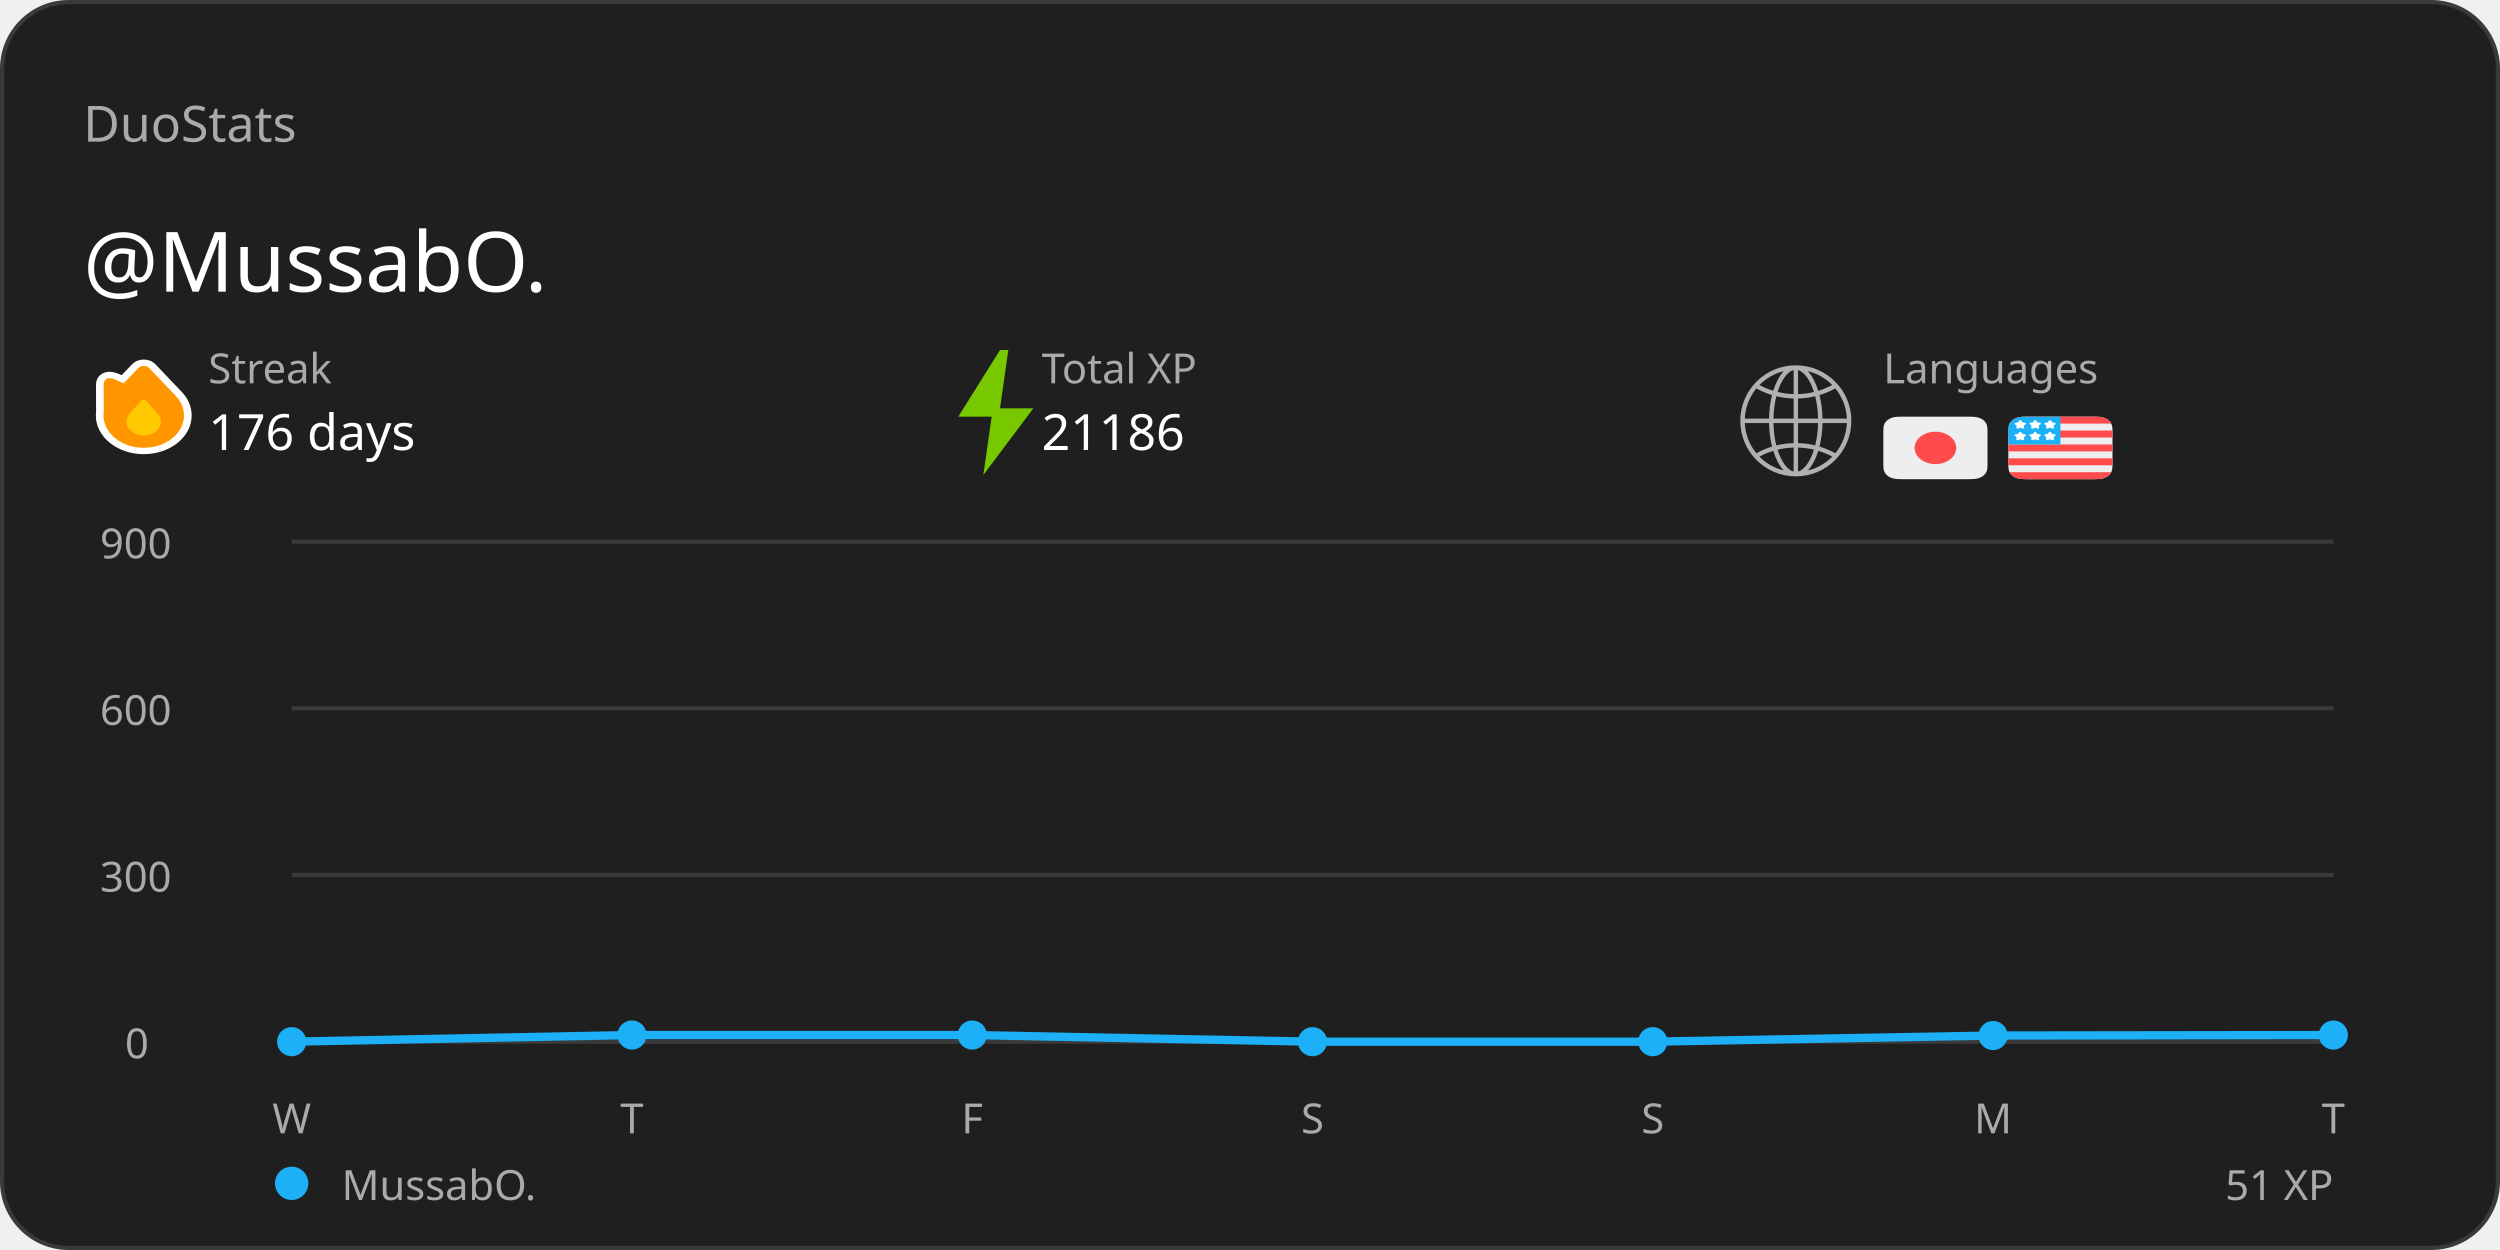
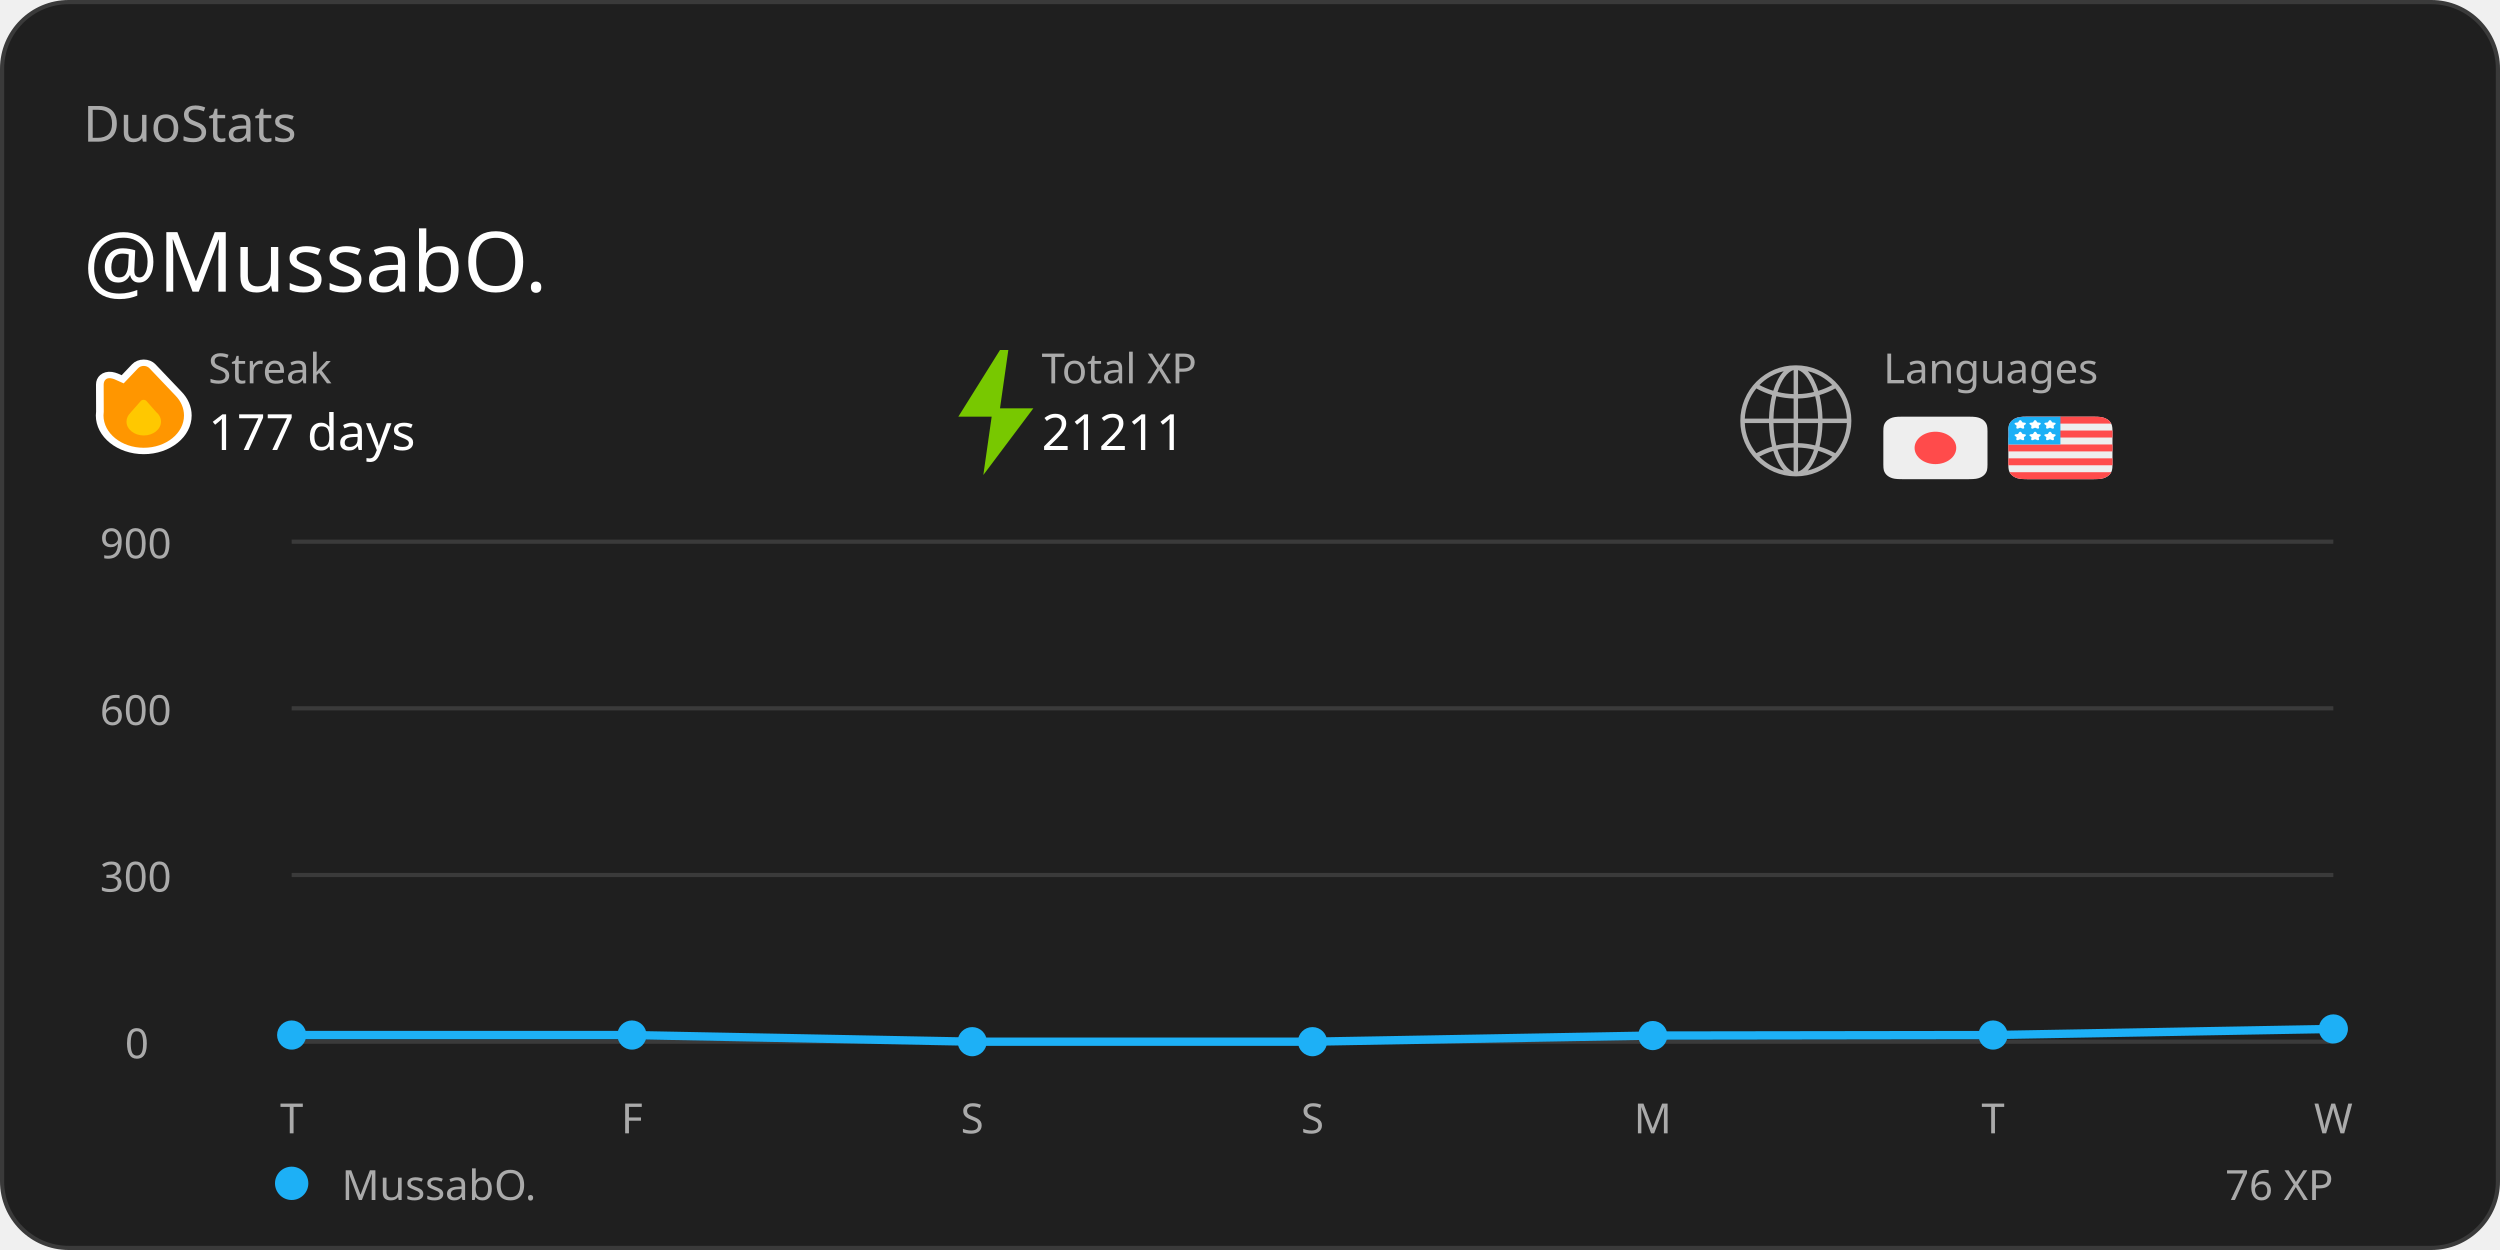
<svg xmlns="http://www.w3.org/2000/svg" width="600" height="300" viewBox="0 0 600 300">
  <rect x="0.5" y="0.5" width="599" height="299" rx="16" fill="#1F1F1F" stroke="#3A3A3A" />
  <text x="20" y="34" fill="#AAAAAA" font-size="12" font-family="DIN Round Pro, system-ui, sans-serif">DuoStats</text>
  <text x="20" y="70" fill="#FFFFFF" font-size="20" font-family="DIN Round Pro, system-ui, sans-serif">@MussabO.</text>
  <g transform="translate(23, 86) scale(0.92, 0.7666667)">
    <g id="Page-1" stroke="none" stroke-width="1" fill="none" fill-rule="evenodd">
      <g id="streak" transform="translate(1, 1)" fill-rule="nonzero">
        <g id="Group" fill="#FF9600" stroke="#FFFFFF" stroke-width="2">
          <path d="M0.068,15.675 L0.044,7.216 C0.039,5.334 1.25,3.942 3.056,4.246 C3.413,4.306 3.998,4.491 4.306,4.656 L5.997,5.561 L9.247,1.464 C9.793,0.776 10.622,0.376 11.5,0.376 C12.378,0.376 13.207,0.776 13.753,1.464 L20.523,10 C22.123,11.939 22.999,14.375 23,16.889 C23,23.034 17.843,28 11.5,28 C5.157,28 0,23.034 0,16.889 C0,16.481 0.023,16.076 0.068,15.675 Z" id="Path" />
        </g>
        <g id="Group" transform="translate(7, 11)" fill="#FFC800">
          <path d="M1.012,5.077 C1.026,5.04 1.046,5.005 1.069,4.973 L3.719,1.364 C3.893,1.127 4.17,0.987 4.464,0.987 C4.758,0.987 5.035,1.127 5.209,1.364 L7.732,4.8 C8.541,5.595 8.998,6.681 9,7.815 C9,10.208 6.985,12.148 4.5,12.148 C2.015,12.148 0,10.208 0,7.815 C0,6.776 0.38,5.823 1.012,5.077 L1.012,5.077 Z" id="Path" />
        </g>
      </g>
    </g>
  </g>
  <text x="50" y="92" fill="#AAAAAA" font-size="10" font-family="DIN Round Pro, system-ui, sans-serif">Streak</text>
-   <text x="50" y="108" fill="#FFFFFF" font-size="12" font-family="DIN Round Pro, system-ui, sans-serif">176 days</text>
+   <text x="50" y="108" fill="#FFFFFF" font-size="12" font-family="DIN Round Pro, system-ui, sans-serif">177 days</text>
  <path d="M240 84 230 100h8l-2 14 12-16h-8l2-14z" fill="#78C800" />
  <text x="250" y="92" fill="#AAAAAA" font-size="10" font-family="DIN Round Pro, system-ui, sans-serif">Total XP</text>
-   <text x="250" y="108" fill="#FFFFFF" font-size="12" font-family="DIN Round Pro, system-ui, sans-serif">21186</text>
+   <text x="250" y="108" fill="#FFFFFF" font-size="12" font-family="DIN Round Pro, system-ui, sans-serif">21211</text>
  <g transform="translate(415, 85) scale(1.0, 1.0)">
    <g id="SVGRepo_bgCarrier" stroke-width="0" />
    <g id="SVGRepo_tracerCarrier" stroke-linecap="round" stroke-linejoin="round" />
    <g id="SVGRepo_iconCarrier">
      <g id="icomoon-ignore"> </g>
      <path d="M16 2.672c-0.004 0-0.007 0-0.011 0-0.002 0-0.003 0-0.005 0-0.005 0-0.010 0.001-0.016 0.001-7.347 0.017-13.296 5.977-13.296 13.327 0 7.348 5.949 13.309 13.296 13.327 0.005 0 0.010 0.001 0.016 0.001 0.002 0 0.004 0 0.005 0 0.004 0 0.008 0 0.011 0 7.36 0 13.328-5.968 13.328-13.328s-5.968-13.328-13.328-13.328zM16.533 10.648c1.413-0.039 2.788-0.225 4.112-0.548 0.399 1.571 0.647 3.382 0.686 5.367h-4.798v-4.819zM16.533 9.582v-5.759c1.437 0.398 2.893 2.314 3.821 5.252-1.231 0.297-2.509 0.47-3.821 0.507zM15.467 3.81v5.772c-1.323-0.037-2.611-0.213-3.852-0.515 0.936-2.956 2.405-4.879 3.852-5.256zM15.467 10.647v4.82h-4.831c0.039-1.988 0.287-3.801 0.687-5.373 1.334 0.326 2.72 0.515 4.144 0.553zM9.563 15.467h-5.811c0.118-2.741 1.139-5.252 2.773-7.241 1.187 0.654 2.446 1.189 3.766 1.589-0.431 1.7-0.689 3.617-0.728 5.652zM9.563 16.533c0.039 2.034 0.297 3.951 0.728 5.651-1.319 0.401-2.579 0.936-3.766 1.59-1.635-1.989-2.656-4.5-2.773-7.241h5.811zM10.636 16.533h4.831v4.814c-1.424 0.038-2.81 0.228-4.145 0.555-0.399-1.571-0.647-3.383-0.686-5.369zM15.467 22.412v5.778c-1.448-0.378-2.919-2.303-3.854-5.263 1.241-0.302 2.53-0.478 3.854-0.515zM16.533 28.178v-5.765c1.313 0.038 2.591 0.211 3.822 0.508-0.928 2.941-2.384 4.86-3.822 5.257zM16.533 21.347v-4.814h4.798c-0.039 1.983-0.286 3.791-0.684 5.361-1.325-0.323-2.7-0.51-4.113-0.548zM22.404 16.533h5.845c-0.118 2.741-1.138 5.251-2.773 7.24-1.197-0.658-2.467-1.197-3.797-1.599 0.43-1.698 0.687-3.611 0.726-5.64zM22.404 15.467c-0.039-2.033-0.297-3.946-0.727-5.646 1.33-0.402 2.599-0.94 3.795-1.598 1.636 1.989 2.658 4.501 2.776 7.244h-5.845zM24.738 7.409c-1.061 0.564-2.18 1.031-3.35 1.385-0.623-2.005-1.498-3.642-2.533-4.717 2.27 0.545 4.297 1.719 5.883 3.332zM13.103 4.087c-1.029 1.073-1.9 2.702-2.521 4.697-1.158-0.353-2.268-0.815-3.319-1.375 1.575-1.602 3.587-2.774 5.84-3.322zM7.259 24.587c1.052-0.561 2.163-1.024 3.322-1.377 0.621 1.997 1.492 3.629 2.522 4.702-2.255-0.549-4.268-1.721-5.844-3.326zM18.855 27.922c1.036-1.075 1.911-2.712 2.535-4.721 1.17 0.355 2.29 0.82 3.351 1.387-1.586 1.614-3.614 2.791-5.886 3.334z" fill="#b0b0b0"> </path>
    </g>
  </g>
  <text x="452" y="92" fill="#AAAAAA" font-size="10" font-family="DIN Round Pro, system-ui, sans-serif">Languages</text>
  <g transform="translate(452, 100) scale(0.3571429, 0.2777778)">
    <g clip-path="url(#clip0_129_1008)">
      <path fill-rule="evenodd" clip-rule="evenodd" d="M12.563 0H57.437C61.805 0 63.389 0.455 64.987 1.309C66.584 2.163 67.837 3.416 68.691 5.013C69.545 6.61 70 8.195 70 12.563V41.437C70 45.805 69.545 47.389 68.691 48.986C67.837 50.584 66.584 51.837 64.987 52.691C63.389 53.545 61.805 54 57.437 54H12.563C8.195 54 6.61 53.545 5.013 52.691C3.416 51.837 2.163 50.584 1.309 48.986C0.455 47.389 0 45.805 0 41.437V12.563C0 8.195 0.455 6.61 1.309 5.013C2.163 3.416 3.416 2.163 5.013 1.309C6.61 0.455 8.195 0 12.563 0Z" fill="#EEEEEE" />
      <path d="M35 41C42.732 41 49 34.732 49 27C49 19.268 42.732 13 35 13C27.268 13 21 19.268 21 27C21 34.732 27.268 41 35 41Z" fill="#FF4B4B" />
    </g>
    <defs>
      <clipPath id="clip0_129_1008">
        <rect width="70" height="54" fill="white" />
      </clipPath>
    </defs>
  </g>
  <g transform="translate(482, 100) scale(0.3571429, 0.2777778)">
    <g clip-path="url(#clip0_129_593)">
      <path fill-rule="evenodd" clip-rule="evenodd" d="M12.563 0H57.437C61.805 0 63.389 0.455 64.987 1.309C66.584 2.163 67.837 3.416 68.691 5.013C69.545 6.61 70 8.195 70 12.563V41.437C70 45.805 69.545 47.389 68.691 48.986C67.837 50.584 66.584 51.837 64.987 52.691C63.389 53.545 61.805 54 57.437 54H12.563C8.195 54 6.61 53.545 5.013 52.691C3.416 51.837 2.163 50.584 1.309 48.986C0.455 47.389 0 45.805 0 41.437V12.563C0 8.195 0.455 6.61 1.309 5.013C2.163 3.416 3.416 2.163 5.013 1.309C6.61 0.455 8.195 0 12.563 0Z" fill="#EEEEEE" />
      <path fill-rule="evenodd" clip-rule="evenodd" d="M12.563 0H57.437C61.805 0 63.389 0.455 64.987 1.309C66.584 2.163 67.837 3.416 68.691 5.013C68.863 5.335 69.019 5.656 69.158 6H0.842C0.981 5.656 1.137 5.335 1.309 5.013C2.163 3.416 3.416 2.163 5.013 1.309C6.61 0.455 8.195 0 12.563 0Z" fill="#FF4B4B" />
      <path fill-rule="evenodd" clip-rule="evenodd" d="M69.997 12C69.999 12.182 70 12.37 70 12.563V18H0V12.563C0 12.37 0.001 12.182 0.003 12H69.997Z" fill="#FF4B4B" />
      <path fill-rule="evenodd" clip-rule="evenodd" d="M70 24V30H0V24H70Z" fill="#FF4B4B" />
      <path fill-rule="evenodd" clip-rule="evenodd" d="M70 41.437C70 41.63 69.999 41.818 69.997 42H0.003C0.001 41.818 0 41.63 0 41.437V36H70V41.437Z" fill="#FF4B4B" />
      <path fill-rule="evenodd" clip-rule="evenodd" d="M69.158 48C69.019 48.344 68.863 48.665 68.691 48.986C67.837 50.584 66.584 51.837 64.987 52.691C63.389 53.545 61.805 54 57.437 54H12.563C8.195 54 6.61 53.545 5.013 52.691C3.416 51.837 2.163 50.584 1.309 48.986C1.137 48.665 0.981 48.344 0.842 48H69.158Z" fill="#FF4B4B" />
      <path fill-rule="evenodd" clip-rule="evenodd" d="M12.563 0H35V24H0V12.563C0 8.195 0.455 6.61 1.309 5.013C2.163 3.416 3.416 2.163 5.013 1.309C6.61 0.455 8.195 0 12.563 0Z" fill="#1CB0F6" />
      <path d="M27.806 9.602L26.531 10.273C26.13 10.483 25.635 10.329 25.424 9.929C25.341 9.769 25.312 9.586 25.342 9.409L25.586 7.988C25.609 7.853 25.564 7.715 25.466 7.62L24.434 6.614C24.11 6.298 24.103 5.779 24.419 5.455C24.545 5.326 24.71 5.242 24.888 5.216L26.314 5.009C26.45 4.989 26.567 4.904 26.628 4.781L27.266 3.489C27.466 3.083 27.957 2.916 28.363 3.117C28.525 3.196 28.655 3.327 28.735 3.489L29.373 4.781C29.434 4.904 29.551 4.989 29.687 5.009L31.113 5.216C31.561 5.281 31.871 5.697 31.806 6.145C31.78 6.323 31.696 6.488 31.567 6.614L30.535 7.62C30.437 7.715 30.392 7.853 30.415 7.988L30.659 9.409C30.735 9.855 30.436 10.278 29.99 10.355C29.812 10.385 29.629 10.356 29.47 10.273L28.194 9.602C28.073 9.538 27.928 9.538 27.806 9.602Z" fill="white" />
      <path d="M27.806 19.602L26.531 20.273C26.13 20.483 25.635 20.329 25.424 19.929C25.341 19.769 25.312 19.587 25.342 19.409L25.586 17.988C25.609 17.853 25.564 17.715 25.466 17.62L24.434 16.614C24.11 16.298 24.103 15.779 24.419 15.455C24.545 15.326 24.71 15.242 24.888 15.216L26.314 15.009C26.45 14.989 26.567 14.904 26.628 14.781L27.266 13.489C27.466 13.083 27.957 12.916 28.363 13.117C28.525 13.196 28.655 13.327 28.735 13.489L29.373 14.781C29.434 14.904 29.551 14.989 29.687 15.009L31.113 15.216C31.561 15.281 31.871 15.697 31.806 16.145C31.78 16.323 31.696 16.488 31.567 16.614L30.535 17.62C30.437 17.715 30.392 17.853 30.415 17.988L30.659 19.409C30.735 19.855 30.436 20.278 29.99 20.355C29.812 20.385 29.629 20.356 29.47 20.273L28.194 19.602C28.073 19.538 27.928 19.538 27.806 19.602Z" fill="white" />
      <path d="M17.806 9.602L16.531 10.273C16.13 10.483 15.635 10.329 15.425 9.929C15.341 9.769 15.312 9.586 15.342 9.409L15.586 7.988C15.609 7.853 15.564 7.715 15.466 7.62L14.434 6.614C14.11 6.298 14.103 5.779 14.419 5.455C14.545 5.326 14.71 5.242 14.888 5.216L16.314 5.009C16.45 4.989 16.567 4.904 16.628 4.781L17.266 3.489C17.466 3.083 17.957 2.916 18.363 3.117C18.525 3.196 18.655 3.327 18.735 3.489L19.373 4.781C19.434 4.904 19.551 4.989 19.687 5.009L21.113 5.216C21.561 5.281 21.871 5.697 21.806 6.145C21.78 6.323 21.696 6.488 21.567 6.614L20.535 7.62C20.437 7.715 20.392 7.853 20.415 7.988L20.659 9.409C20.735 9.855 20.436 10.278 19.99 10.355C19.812 10.385 19.629 10.356 19.47 10.273L18.194 9.602C18.073 9.538 17.928 9.538 17.806 9.602Z" fill="white" />
      <path d="M17.806 19.602L16.531 20.273C16.13 20.483 15.635 20.329 15.425 19.929C15.341 19.769 15.312 19.587 15.342 19.409L15.586 17.988C15.609 17.853 15.564 17.715 15.466 17.62L14.434 16.614C14.11 16.298 14.103 15.779 14.419 15.455C14.545 15.326 14.71 15.242 14.888 15.216L16.314 15.009C16.45 14.989 16.567 14.904 16.628 14.781L17.266 13.489C17.466 13.083 17.957 12.916 18.363 13.117C18.525 13.196 18.655 13.327 18.735 13.489L19.373 14.781C19.434 14.904 19.551 14.989 19.687 15.009L21.113 15.216C21.561 15.281 21.871 15.697 21.806 16.145C21.78 16.323 21.696 16.488 21.567 16.614L20.535 17.62C20.437 17.715 20.392 17.853 20.415 17.988L20.659 19.409C20.735 19.855 20.436 20.278 19.99 20.355C19.812 20.385 19.629 20.356 19.47 20.273L18.194 19.602C18.073 19.538 17.928 19.538 17.806 19.602Z" fill="white" />
      <path d="M7.807 9.602L6.531 10.273C6.13 10.483 5.635 10.329 5.424 9.929C5.341 9.769 5.312 9.586 5.342 9.409L5.586 7.988C5.609 7.853 5.564 7.715 5.466 7.62L4.434 6.614C4.11 6.298 4.103 5.779 4.419 5.455C4.545 5.326 4.71 5.242 4.888 5.216L6.314 5.009C6.45 4.989 6.567 4.904 6.628 4.781L7.266 3.489C7.466 3.083 7.957 2.916 8.363 3.117C8.525 3.196 8.655 3.327 8.735 3.489L9.373 4.781C9.434 4.904 9.551 4.989 9.687 5.009L11.113 5.216C11.561 5.281 11.871 5.697 11.806 6.145C11.78 6.323 11.696 6.488 11.567 6.614L10.535 7.62C10.437 7.715 10.392 7.853 10.415 7.988L10.659 9.409C10.735 9.855 10.436 10.278 9.99 10.355C9.812 10.385 9.629 10.356 9.47 10.273L8.194 9.602C8.073 9.538 7.928 9.538 7.807 9.602Z" fill="white" />
      <path d="M7.807 19.602L6.531 20.273C6.13 20.483 5.635 20.329 5.424 19.929C5.341 19.769 5.312 19.587 5.342 19.409L5.586 17.988C5.609 17.853 5.564 17.715 5.466 17.62L4.434 16.614C4.11 16.298 4.103 15.779 4.419 15.455C4.545 15.326 4.71 15.242 4.888 15.216L6.314 15.009C6.45 14.989 6.567 14.904 6.628 14.781L7.266 13.489C7.466 13.083 7.957 12.916 8.363 13.117C8.525 13.196 8.655 13.327 8.735 13.489L9.373 14.781C9.434 14.904 9.551 14.989 9.687 15.009L11.113 15.216C11.561 15.281 11.871 15.697 11.806 16.145C11.78 16.323 11.696 16.488 11.567 16.614L10.535 17.62C10.437 17.715 10.392 17.853 10.415 17.988L10.659 19.409C10.735 19.855 10.436 20.278 9.99 20.355C9.812 20.385 9.629 20.356 9.47 20.273L8.194 19.602C8.073 19.538 7.928 19.538 7.807 19.602Z" fill="white" />
    </g>
    <defs>
      <clipPath id="clip0_129_593">
        <rect width="70" height="54" fill="white" />
      </clipPath>
    </defs>
  </g>
  <g stroke="#3A3A3A" stroke-width="1">
    <line x1="70" y1="250" x2="560" y2="250" />
    <line x1="70" y1="210" x2="560" y2="210" />
    <line x1="70" y1="170" x2="560" y2="170" />
    <line x1="70" y1="130" x2="560" y2="130" />
  </g>
  <g fill="#AAAAAA" font-size="10" font-family="DIN Round Pro, system-ui, sans-serif">
    <text x="30" y="254">0</text>
    <text x="24" y="214">300</text>
    <text x="24" y="174">600</text>
    <text x="24" y="134">900</text>
  </g>
-   <polyline points="70.0,250.0 151.667,248.411 233.333,248.411 315.0,250.0 396.667,250.0 478.333,248.533 560.0,248.411" fill="none" stroke="#1DB0F6" stroke-width="2" stroke-linecap="round" stroke-linejoin="round" />
-   <circle cx="70.0" cy="250.0" r="3.5" fill="#1DB0F6" />
+   <polyline points="70.0,248.411 151.667,248.411 233.333,250.0 315.0,250.0 396.667,248.533 478.333,248.411 560.0,246.944" fill="none" stroke="#1DB0F6" stroke-width="2" stroke-linecap="round" stroke-linejoin="round" />
+   <circle cx="70.0" cy="248.411" r="3.5" fill="#1DB0F6" />
  <circle cx="151.667" cy="248.411" r="3.5" fill="#1DB0F6" />
-   <circle cx="233.333" cy="248.411" r="3.5" fill="#1DB0F6" />
+   <circle cx="233.333" cy="250.0" r="3.5" fill="#1DB0F6" />
  <circle cx="315.0" cy="250.0" r="3.5" fill="#1DB0F6" />
-   <circle cx="396.667" cy="250.0" r="3.5" fill="#1DB0F6" />
-   <circle cx="478.333" cy="248.533" r="3.5" fill="#1DB0F6" />
-   <circle cx="560.0" cy="248.411" r="3.5" fill="#1DB0F6" />
-   <text x="70.0" y="272" fill="#AAAAAA" font-size="10" text-anchor="middle" font-family="DIN Round Pro, system-ui, sans-serif">W</text>
-   <text x="151.667" y="272" fill="#AAAAAA" font-size="10" text-anchor="middle" font-family="DIN Round Pro, system-ui, sans-serif">T</text>
-   <text x="233.333" y="272" fill="#AAAAAA" font-size="10" text-anchor="middle" font-family="DIN Round Pro, system-ui, sans-serif">F</text>
+   <circle cx="396.667" cy="248.533" r="3.5" fill="#1DB0F6" />
+   <circle cx="478.333" cy="248.411" r="3.5" fill="#1DB0F6" />
+   <circle cx="560.0" cy="246.944" r="3.5" fill="#1DB0F6" />
+   <text x="70.0" y="272" fill="#AAAAAA" font-size="10" text-anchor="middle" font-family="DIN Round Pro, system-ui, sans-serif">T</text>
+   <text x="151.667" y="272" fill="#AAAAAA" font-size="10" text-anchor="middle" font-family="DIN Round Pro, system-ui, sans-serif">F</text>
+   <text x="233.333" y="272" fill="#AAAAAA" font-size="10" text-anchor="middle" font-family="DIN Round Pro, system-ui, sans-serif">S</text>
  <text x="315.0" y="272" fill="#AAAAAA" font-size="10" text-anchor="middle" font-family="DIN Round Pro, system-ui, sans-serif">S</text>
-   <text x="396.667" y="272" fill="#AAAAAA" font-size="10" text-anchor="middle" font-family="DIN Round Pro, system-ui, sans-serif">S</text>
-   <text x="478.333" y="272" fill="#AAAAAA" font-size="10" text-anchor="middle" font-family="DIN Round Pro, system-ui, sans-serif">M</text>
-   <text x="560.0" y="272" fill="#AAAAAA" font-size="10" text-anchor="middle" font-family="DIN Round Pro, system-ui, sans-serif">T</text>
+   <text x="396.667" y="272" fill="#AAAAAA" font-size="10" text-anchor="middle" font-family="DIN Round Pro, system-ui, sans-serif">M</text>
+   <text x="478.333" y="272" fill="#AAAAAA" font-size="10" text-anchor="middle" font-family="DIN Round Pro, system-ui, sans-serif">T</text>
+   <text x="560.0" y="272" fill="#AAAAAA" font-size="10" text-anchor="middle" font-family="DIN Round Pro, system-ui, sans-serif">W</text>
  <circle cx="70" cy="284" r="4" fill="#1DB0F6" />
  <text x="82" y="288" fill="#AAAAAA" font-size="10" font-family="DIN Round Pro, system-ui, sans-serif">MussabO.</text>
-   <text x="560" y="288" fill="#AAAAAA" font-size="10" text-anchor="end" font-family="DIN Round Pro, system-ui, sans-serif">51 XP</text>
+   <text x="560" y="288" fill="#AAAAAA" font-size="10" text-anchor="end" font-family="DIN Round Pro, system-ui, sans-serif">76 XP</text>
</svg>
